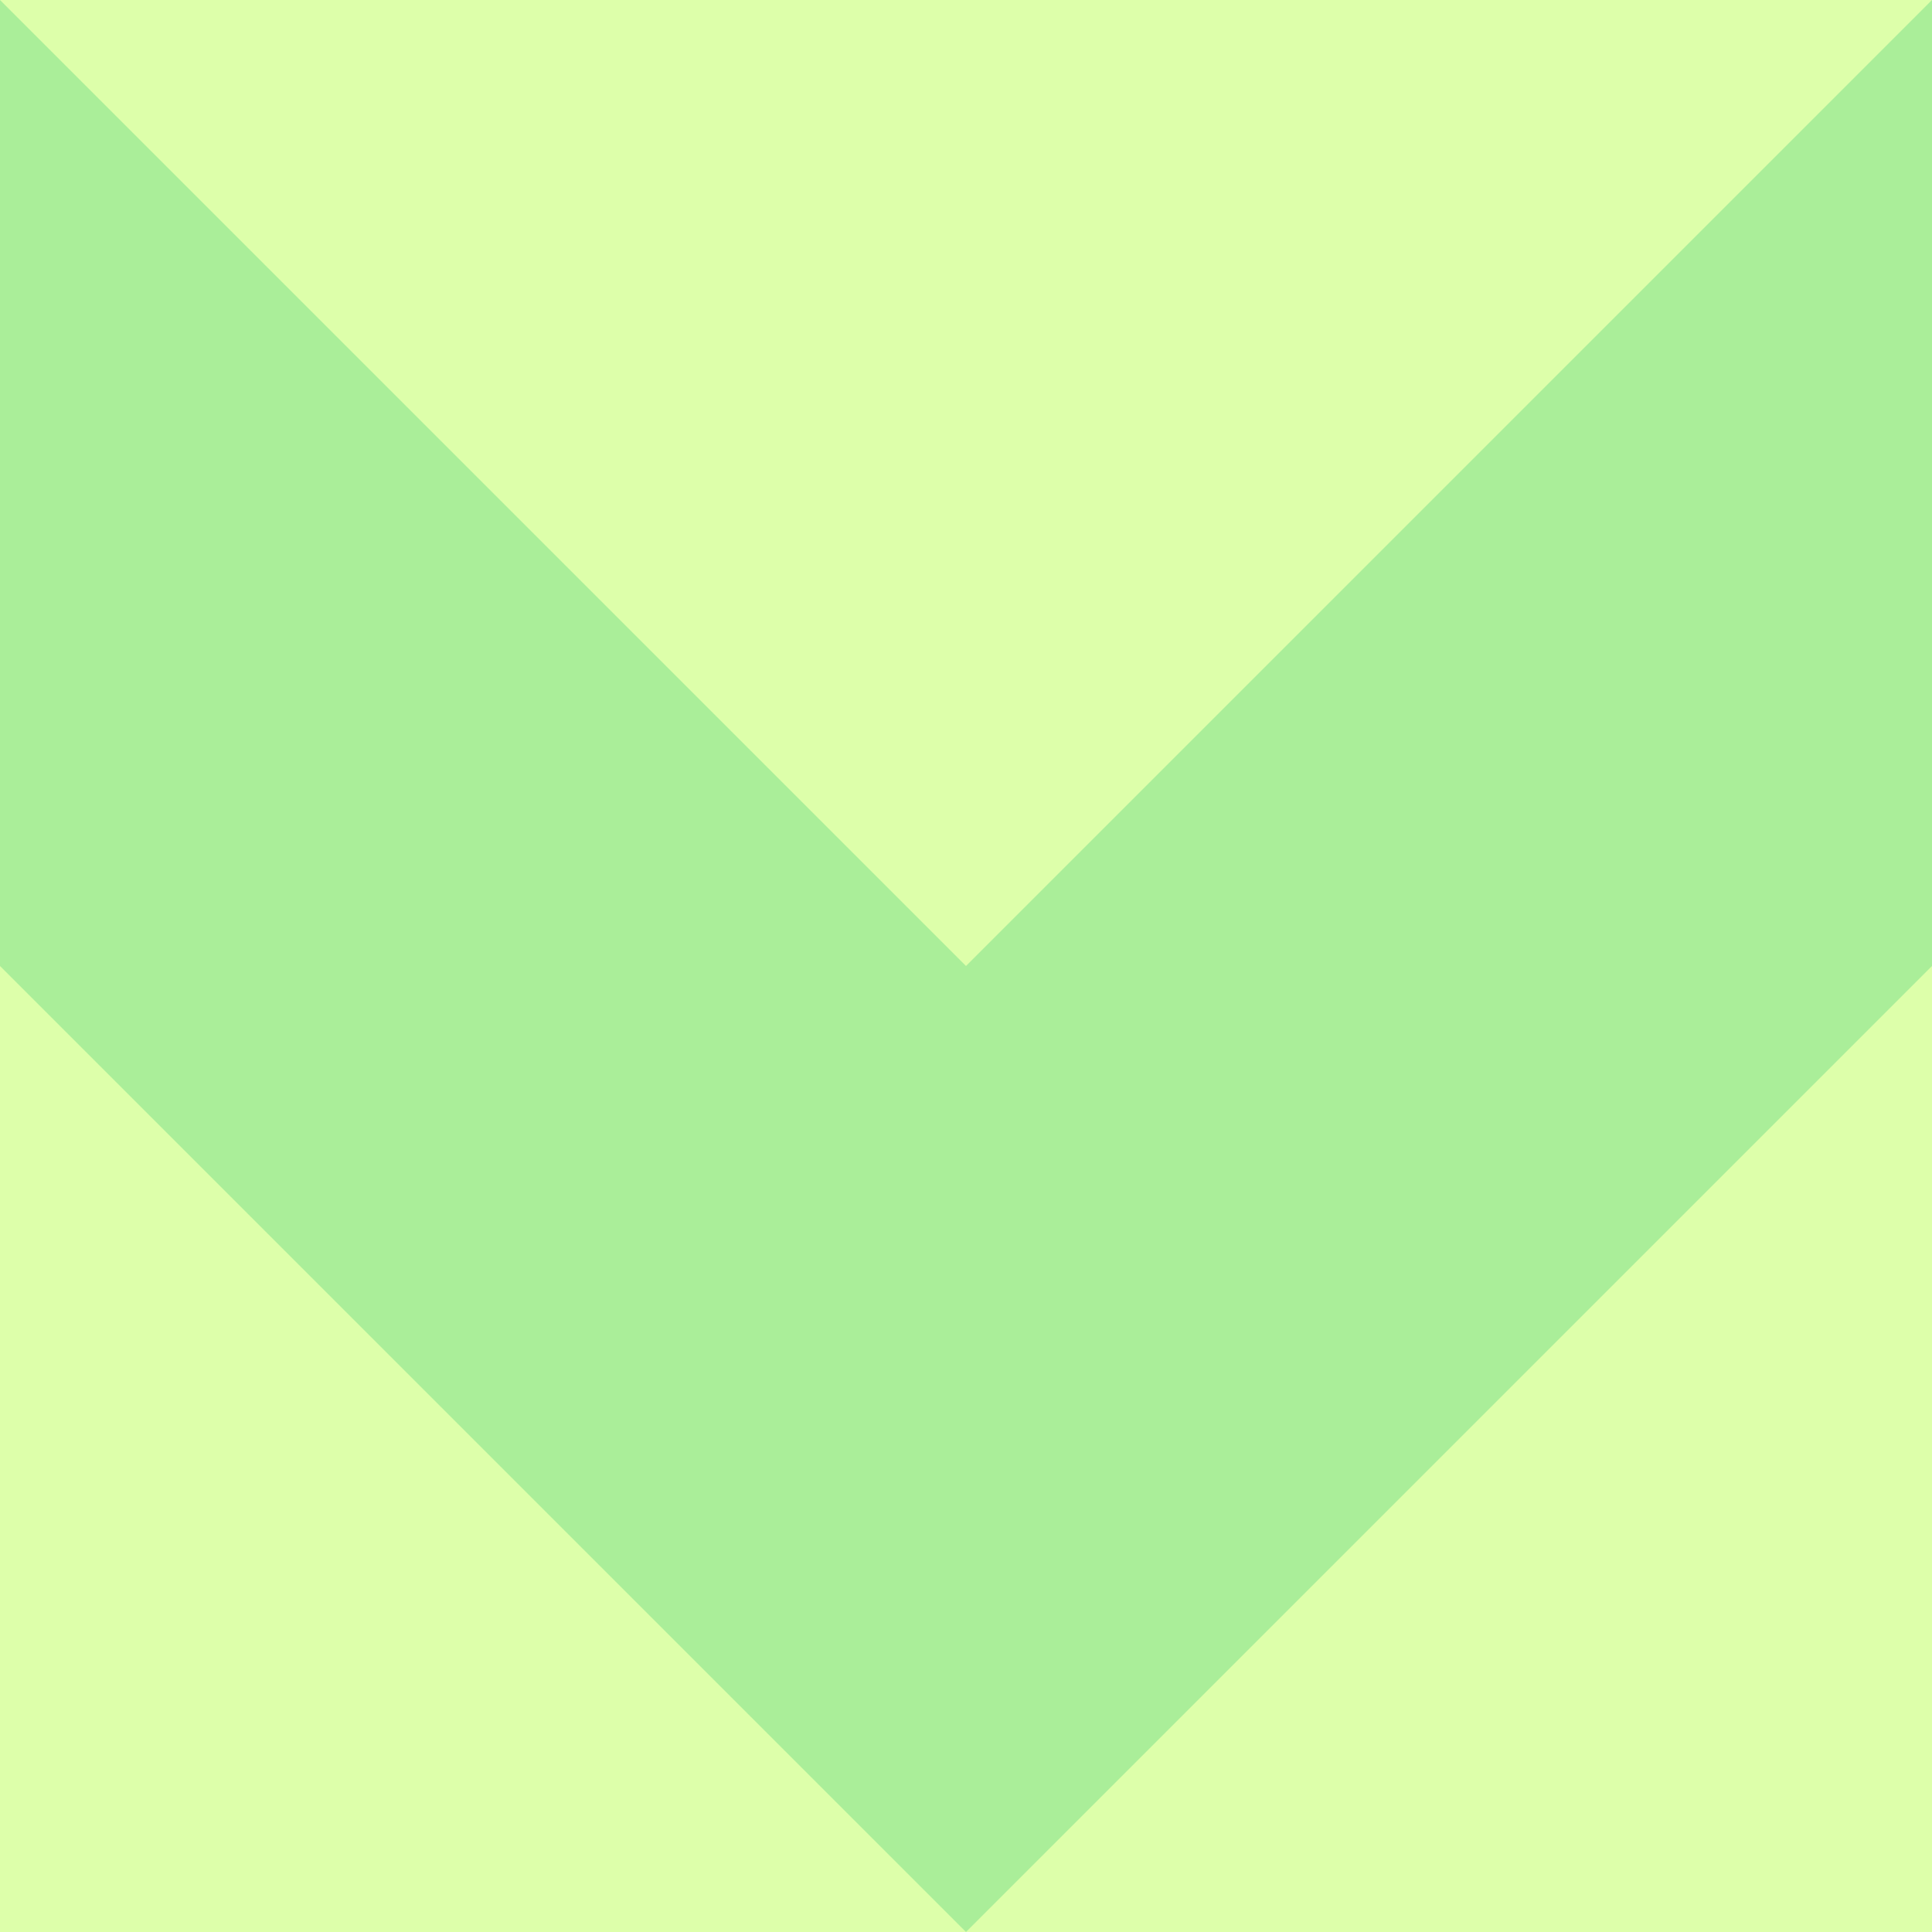
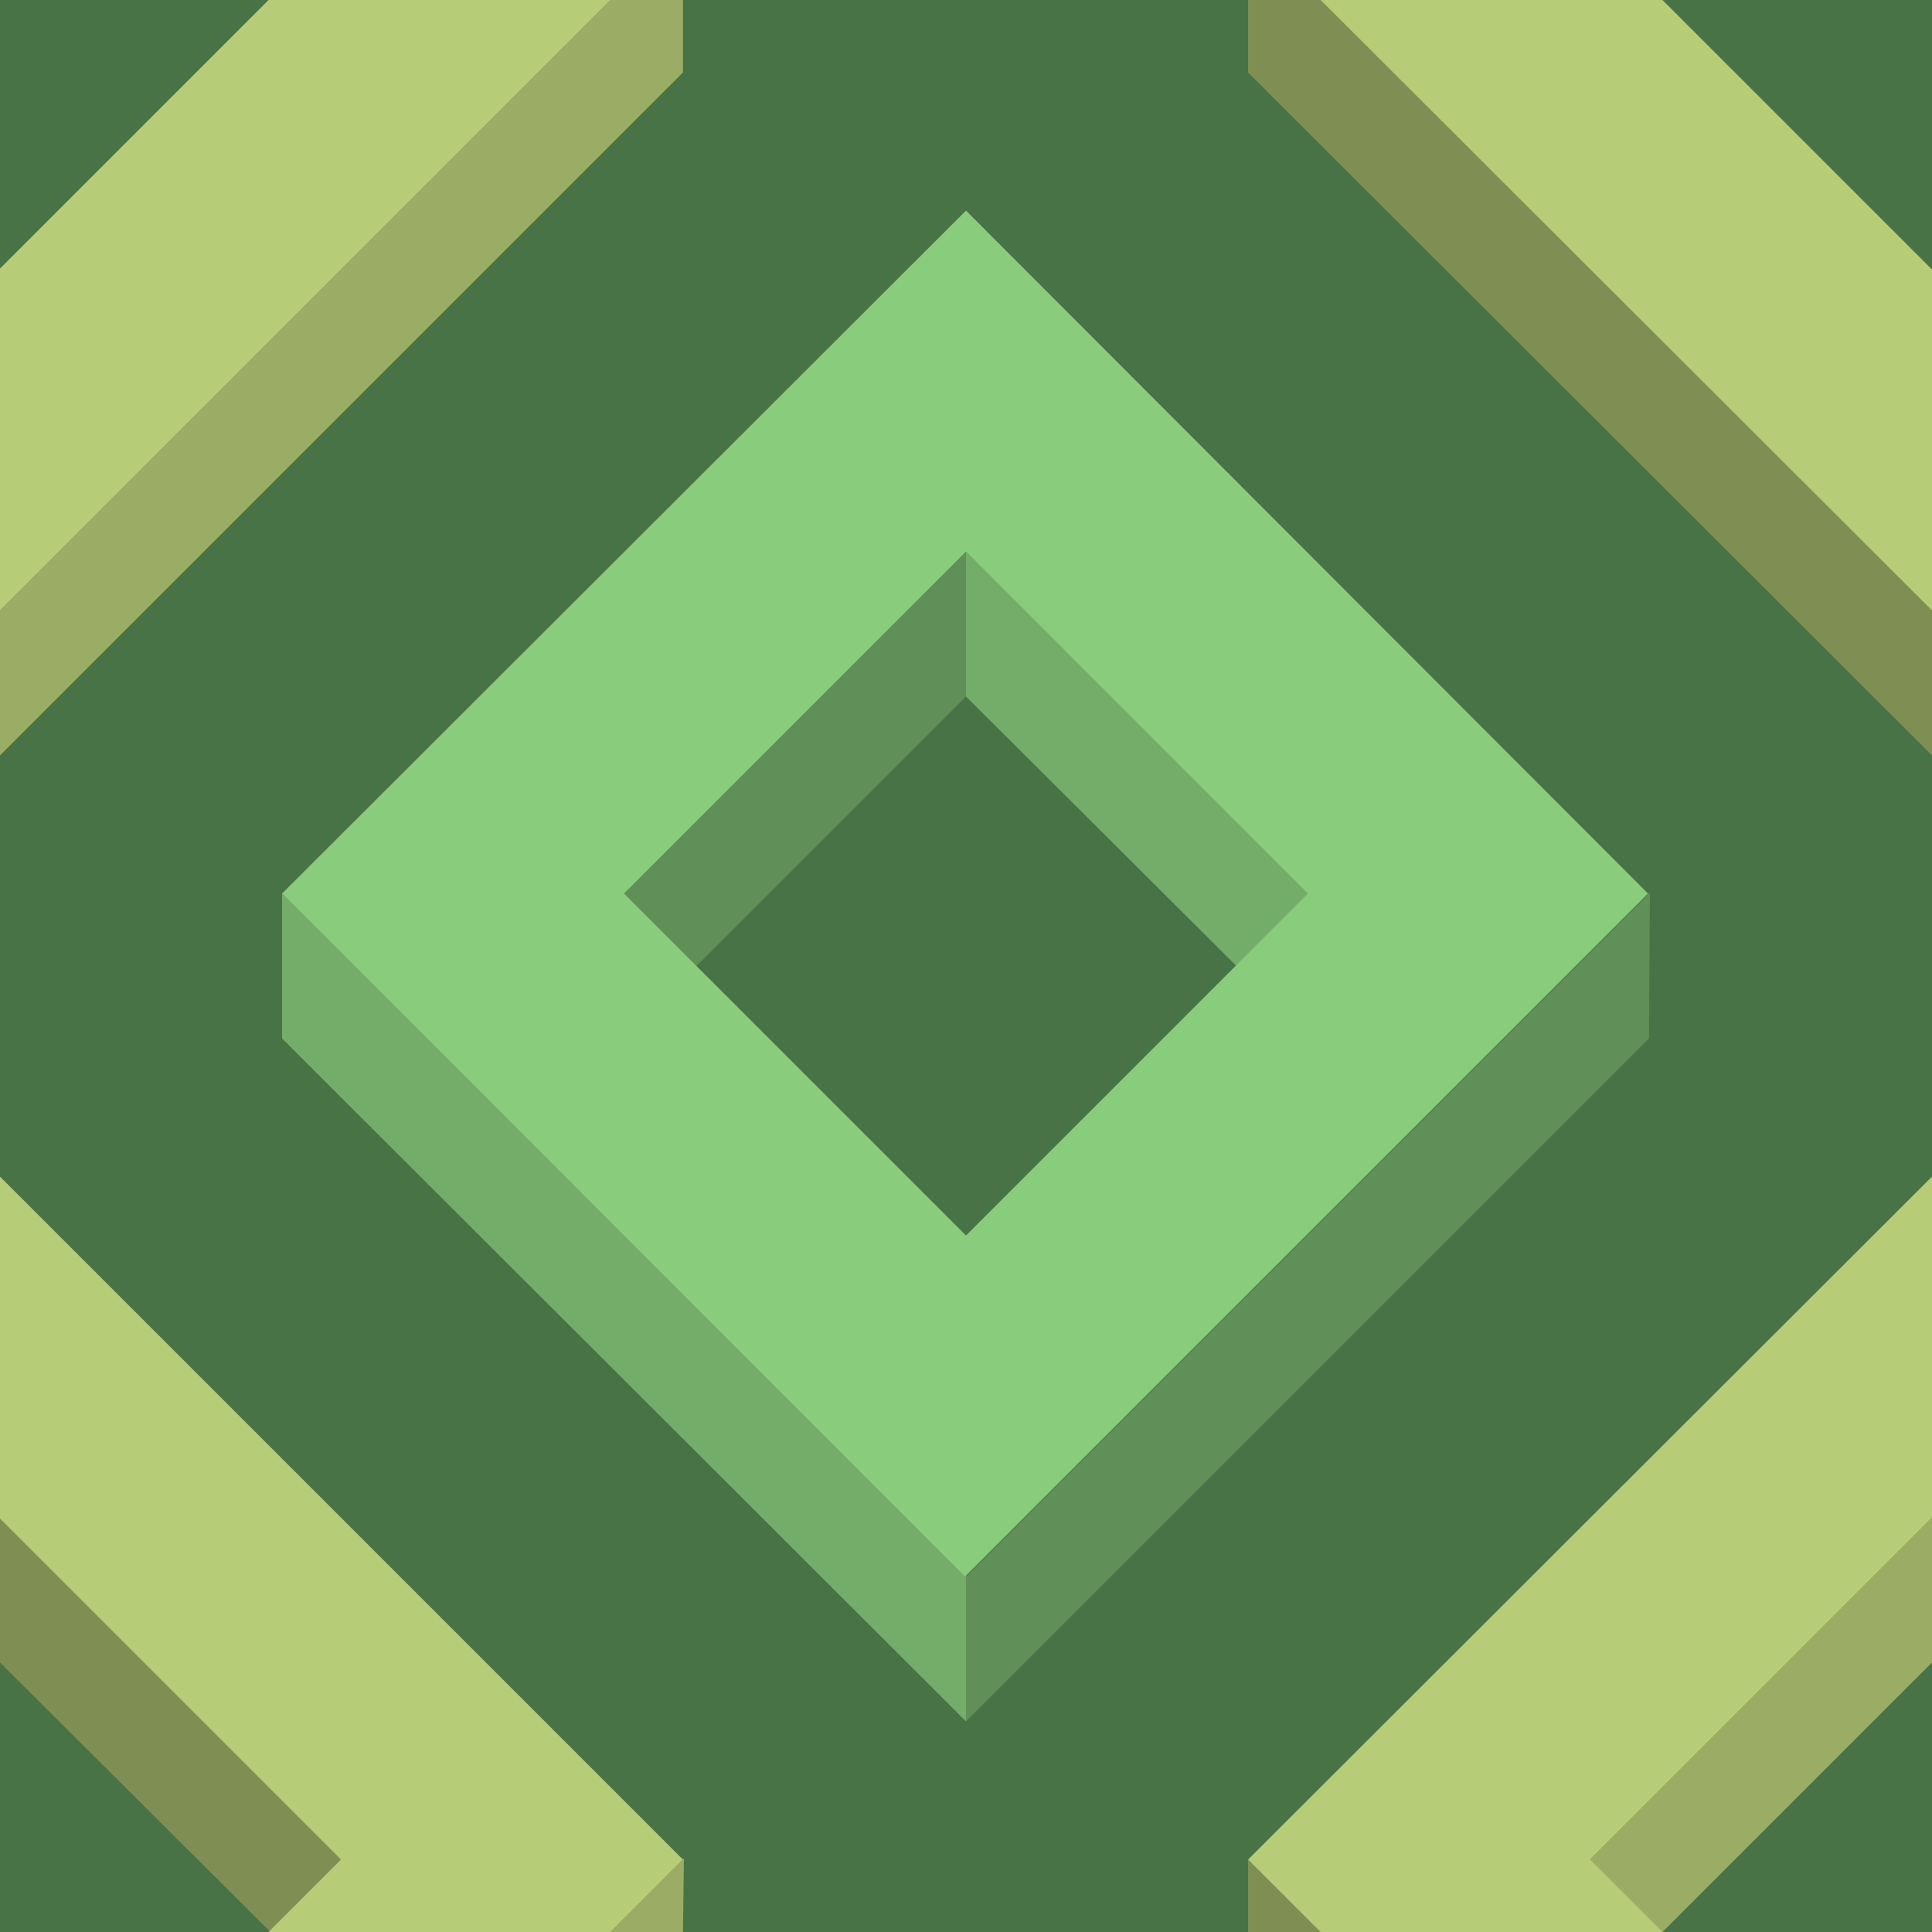
- <svg xmlns="http://www.w3.org/2000/svg" width="120" height="120" viewBox="0 0 120 120">
-   <rect fill="#ddffaa" width="120" height="120" />
-   <polygon fill="#AE9" points="120 120 60 120 90 90 120 60 120 0 120 0 60 60 0 0 0 60 30 90 60 120 120 120 " />
+ <svg xmlns="http://www.w3.org/2000/svg" width="200" height="200" viewBox="0 0 200 200">
+   <rect fill="#487346" width="200" height="200" />
+   <g>
+     <polygon fill="#608f57" points="100 57.1 64 93.1 71.5 100.6 100 72.1" />
+     <polygon fill="#74ad69" points="100 57.1 100 72.1 128.6 100.6 136.1 93.1" />
+     <polygon fill="#608f57" points="100 163.2 100 178.2 170.7 107.5 170.8 92.4" />
+     <polygon fill="#74ad69" points="100 163.2 29.2 92.5 29.2 107.5 100 178.2" />
+     <path fill="#89CC7C" d="M100 21.8L29.2 92.5l70.7 70.7l70.7-70.7L100 21.8z M100 127.9L64.6 92.5L100 57.1l35.4 35.4L100 127.9z" />
+     <polygon fill="#7f8f53" points="0 157.1 0 172.1 28.6 200.6 36.1 193.1" />
+     <polygon fill="#9bad64" points="70.7 200 70.8 192.4 63.2 200" />
+     <polygon fill="#B6CC76" points="27.8 200 63.2 200 70.7 192.5 0 121.8 0 157.2 35.3 192.5" />
+     <polygon fill="#9bad64" points="200 157.1 164 193.1 171.5 200.6 200 172.1" />
+     <polygon fill="#7f8f53" points="136.7 200 129.2 192.5 129.2 200" />
+     <polygon fill="#B6CC76" points="172.1 200 164.6 192.5 200 157.1 200 157.2 200 121.8 200 121.8 129.2 192.5 136.7 200" />
+     <polygon fill="#7f8f53" points="129.2 0 129.2 7.5 200 78.2 200 63.2 136.7 0" />
+     <polygon fill="#B6CC76" points="200 27.8 200 27.9 172.1 0 136.7 0 200 63.2 200 63.2" />
+     <polygon fill="#9bad64" points="63.2 0 0 63.2 0 78.2 70.7 7.5 70.7 0" />
+     <polygon fill="#B6CC76" points="0 63.2 63.2 0 27.8 0 0 27.8" />
+   </g>
</svg>
